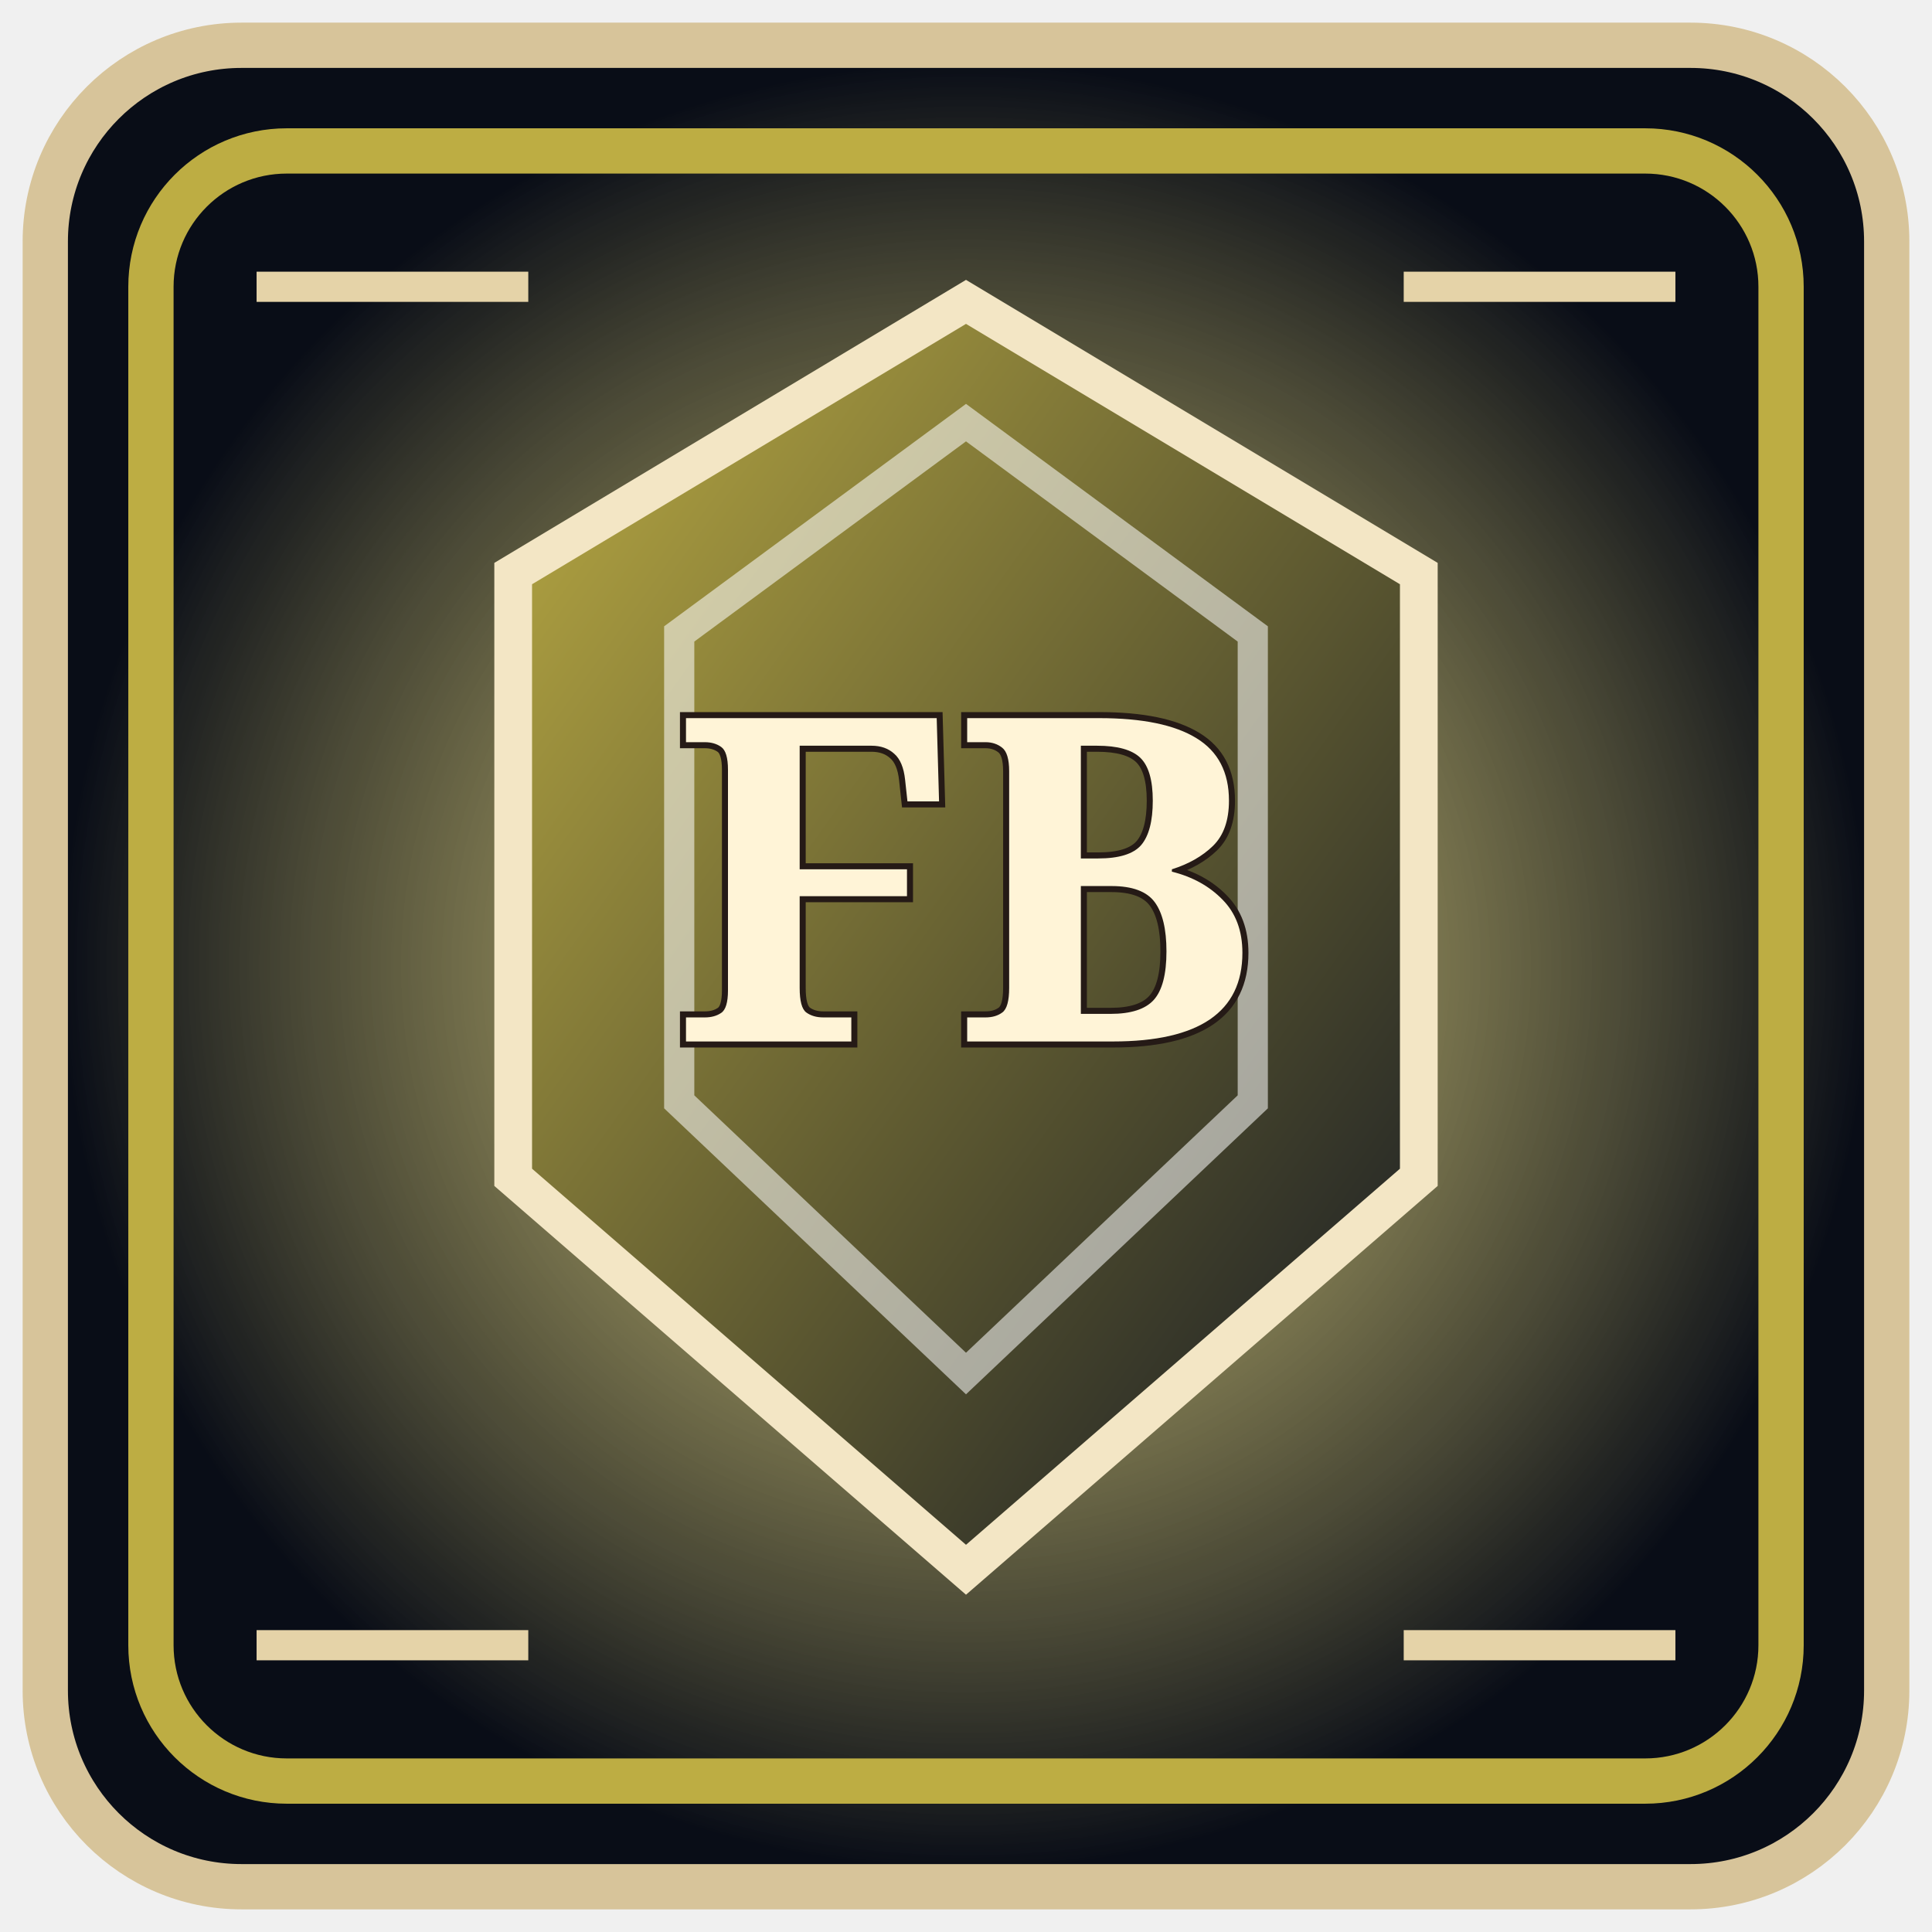
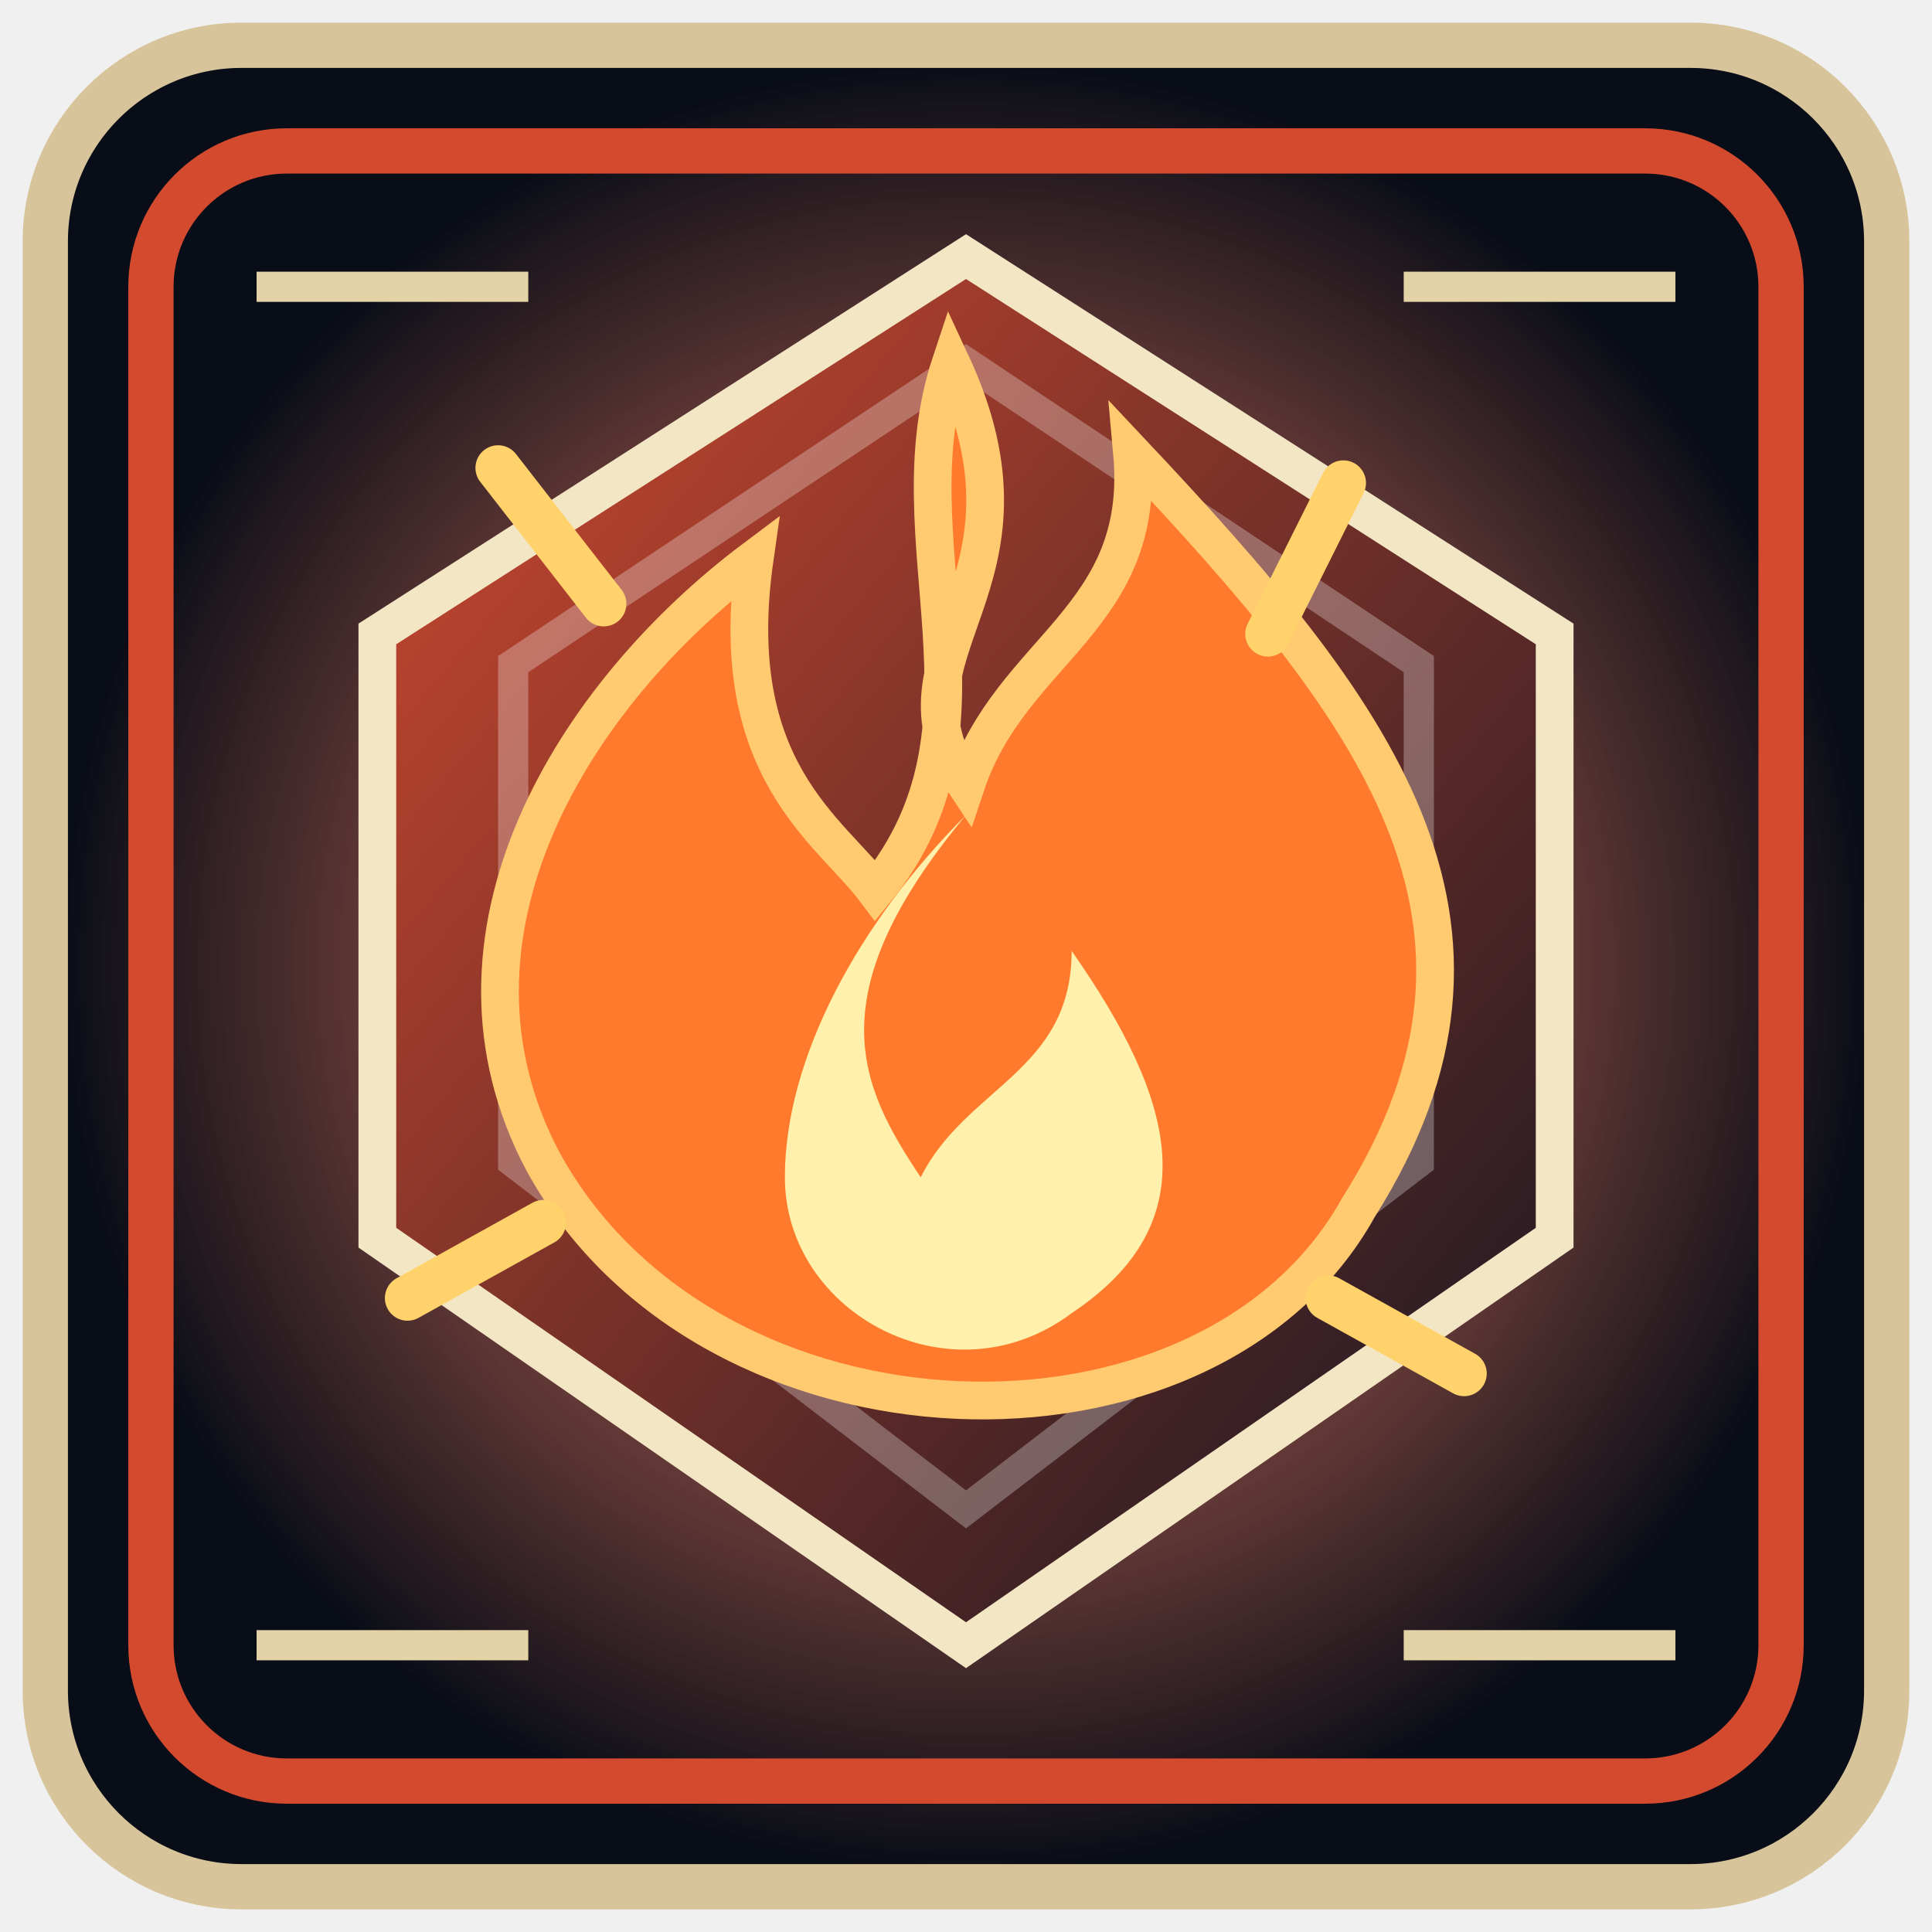
<svg xmlns="http://www.w3.org/2000/svg" width="128" height="128" viewBox="0 0 128 128">
  <defs>
-     <linearGradient id="g" x1="0" y1="0" x2="1" y2="1">
-       <stop stop-color="#bdad43" />
+     <linearGradient id="bg" x1="0" y1="0" x2="1" y2="1">
+       <stop stop-color="#d34a2f" />
      <stop offset="1" stop-color="#101522" />
    </linearGradient>
-     <radialGradient id="r">
-       <stop stop-color="#bdad43" stop-opacity=".65" />
+     <radialGradient id="glow">
+       <stop stop-color="#d34a2f" stop-opacity=".7" />
      <stop offset="1" stop-color="#090d17" />
    </radialGradient>
  </defs>
-   <rect x="3" y="3" width="122" height="122" rx="13" fill="url(#r)" stroke="#d7c49a" stroke-width="3" />
-   <rect x="10" y="10" width="108" height="108" rx="9" fill="none" stroke="#bdad43" stroke-width="3" />
-   <path d="M64 20 94 38 94 78 64 104 34 78 34 38Z" fill="url(#g)" stroke="#f3e6c5" stroke-width="2.5" />
-   <path d="M64 28 83 42 83 73 64 91 45 73 45 42Z" fill="none" stroke="#fff" stroke-opacity=".55" stroke-width="2" />
-   <text x="64" y="69" text-anchor="middle" font-family="serif" font-size="30" font-weight="bold" fill="#fff4d7" stroke="#251a16" stroke-width=".8" paint-order="stroke">FB</text>
+   <rect x="3" y="3" width="122" height="122" rx="13" fill="url(#glow)" stroke="#d7c49a" stroke-width="3" />
+   <rect x="10" y="10" width="108" height="108" rx="9" fill="none" stroke="#d34a2f" stroke-width="3" />
+   <path d="M64 17 103 42 103 82 64 109 25 82 25 42Z" fill="url(#bg)" stroke="#f3e6c5" stroke-width="2.5" />
+   <path d="M64 24 94 44 94 77 64 100 34 77 34 44Z" fill="none" stroke="#fff" stroke-opacity=".28" stroke-width="2" />
+   <path d="M63 24c7 15-5 19 1 28 3-9 12-11 11-22 16 17 27 31 15 50-10 18-43 17-54-3-8-15 2-31 14-40-2 14 5 18 8 22 9-11 1-23 5-35Z" fill="#ff7a2c" stroke="#ffca70" stroke-width="2.5" />
+   <path d="M64 54c-10 12-7 18-3 24 3-6 10-7 10-15 7 10 9 18 0 24-8 6-19 0-19-9 0-8 5-17 12-24Z" fill="#fff1ab" />
+   <path d="M33 31l7 9m49-8-5 10m-48 39-9 5m61 0 9 5" stroke="#ffd26b" stroke-width="3" stroke-linecap="round" />
  <path d="M17 19h18M93 109h18M17 109h18M93 19h18" stroke="#e5d3a8" stroke-width="2" />
</svg>
